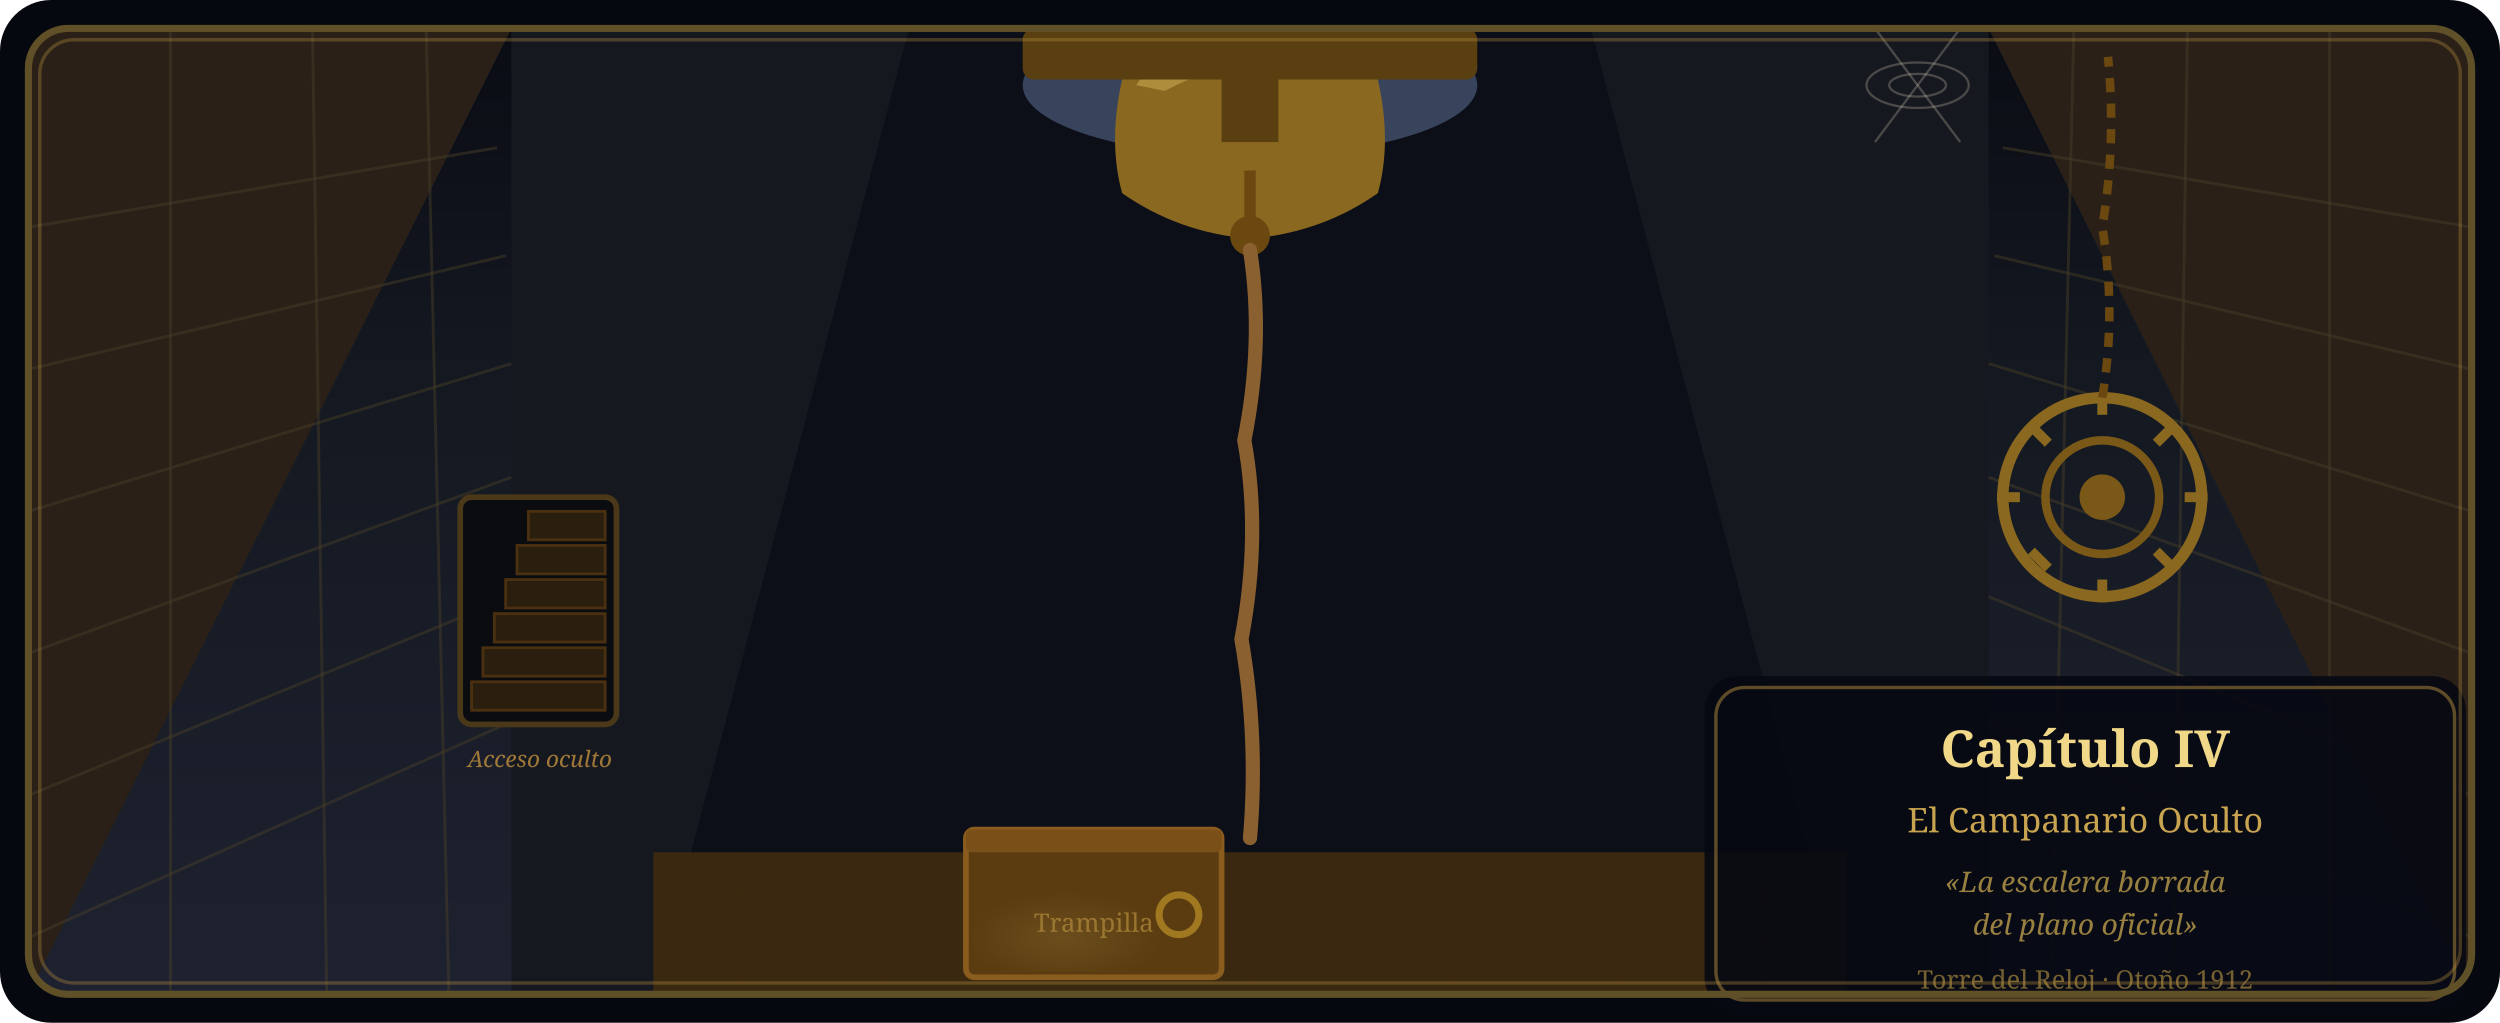
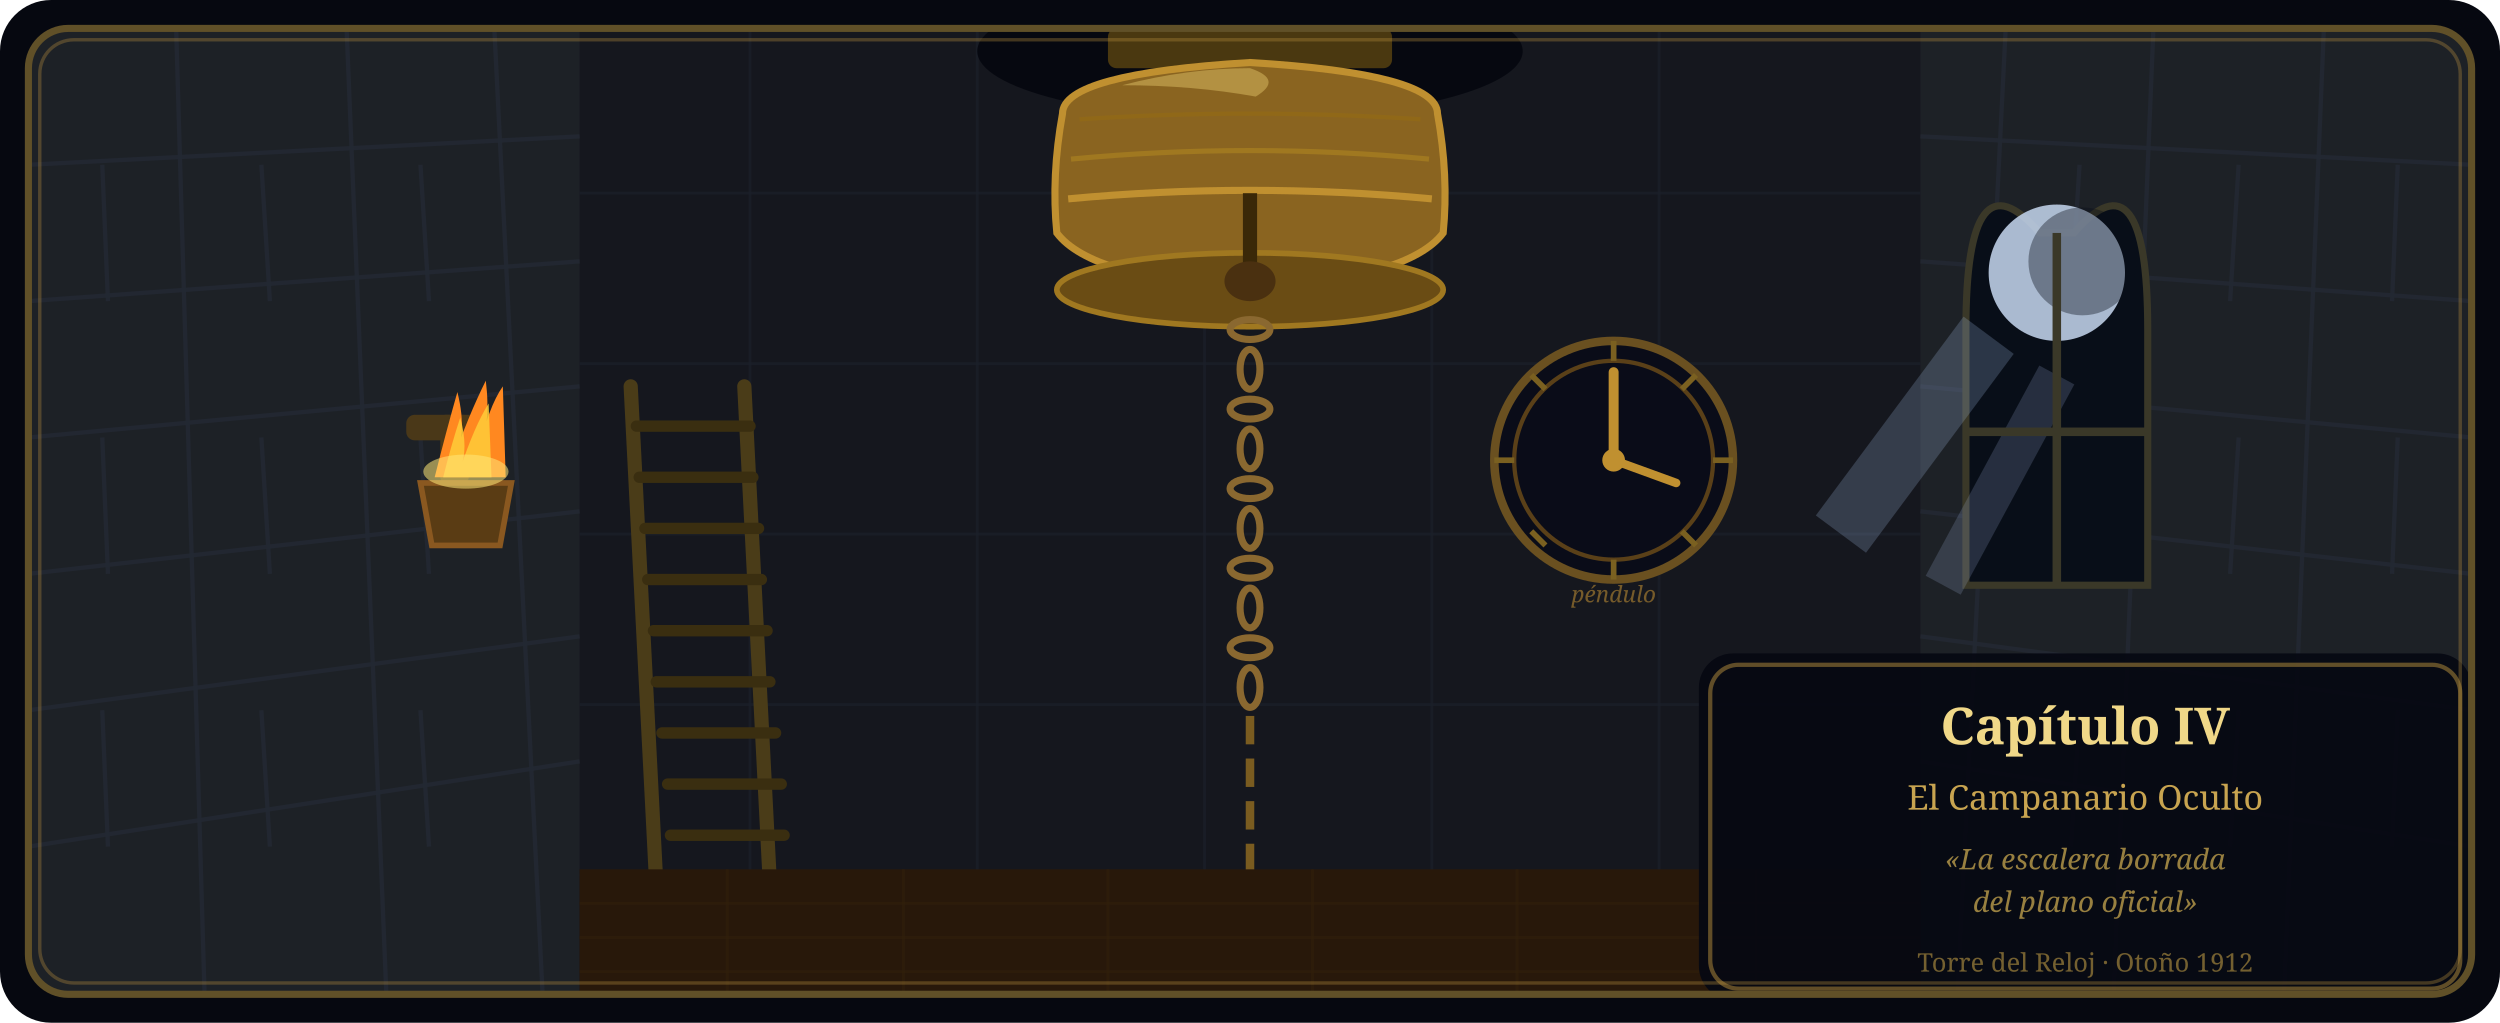
<svg xmlns="http://www.w3.org/2000/svg" viewBox="0 0 880 360" role="img" aria-label="Capitulo IV - El Campanario Oculto">
  <defs>
    <linearGradient id="shaft4" x1="0" y1="0" x2="0" y2="1">
-       <stop offset="0%" stop-color="#0a0c14" />
-       <stop offset="35%" stop-color="#141820" />
-       <stop offset="100%" stop-color="#1e2230" />
+       <stop offset="0%" stop-color="#080a12" />
+       <stop offset="40%" stop-color="#12161e" />
+       <stop offset="100%" stop-color="#1c2028" />
    </linearGradient>
-     <radialGradient id="bellglow" cx="50%" cy="18%" r="42%">
-       <stop offset="0%" stop-color="#c09030" stop-opacity="0.65" />
+     <radialGradient id="bellglow4" cx="50%" cy="14%" r="38%">
+       <stop offset="0%" stop-color="#c09030" stop-opacity="0.72" />
      <stop offset="100%" stop-color="#c09030" stop-opacity="0" />
    </radialGradient>
-     <radialGradient id="trapdoor" cx="38%" cy="70%" r="40%">
-       <stop offset="0%" stop-color="rgba(150,120,60,0.3)" />
-       <stop offset="100%" stop-color="rgba(150,120,60,0)" />
+     <radialGradient id="torch4" cx="18%" cy="46%" r="38%">
+       <stop offset="0%" stop-color="#ff9030" stop-opacity="0.72" />
+       <stop offset="100%" stop-color="#ff9030" stop-opacity="0" />
+     </radialGradient>
+     <radialGradient id="moon4" cx="84%" cy="34%" r="28%">
+       <stop offset="0%" stop-color="#a8c8f0" stop-opacity="0.5" />
+       <stop offset="100%" stop-color="#a8c8f0" stop-opacity="0" />
    </radialGradient>
    <clipPath id="cc4">
      <rect x="10" y="10" width="860" height="340" rx="15" />
    </clipPath>
  </defs>
  <rect width="880" height="360" rx="18" fill="#060810" />
  <rect x="10" y="10" width="860" height="340" rx="14" fill="url(#shaft4)" />
-   <ellipse cx="440" cy="62" rx="180" ry="120" fill="url(#bellglow)" clip-path="url(#cc4)" />
-   <path d="M10,350 L180,10 L10,10 Z" fill="#2a2018" clip-path="url(#cc4)" />
-   <path d="M870,350 L700,10 L870,10 Z" fill="#2a2018" clip-path="url(#cc4)" />
-   <rect x="180" y="10" width="520" height="340" fill="#161820" clip-path="url(#cc4)" />
-   <g stroke="rgba(70,60,40,0.5)" stroke-width="1" clip-path="url(#cc4)">
-     <line x1="10" y1="80" x2="175" y2="52" />
-     <line x1="10" y1="130" x2="178" y2="90" />
-     <line x1="10" y1="180" x2="180" y2="128" />
-     <line x1="10" y1="230" x2="180" y2="168" />
-     <line x1="10" y1="280" x2="180" y2="210" />
-     <line x1="10" y1="330" x2="180" y2="254" />
-     <line x1="60" y1="10" x2="60" y2="350" />
-     <line x1="110" y1="10" x2="115" y2="350" />
-     <line x1="150" y1="10" x2="158" y2="350" />
-     <line x1="870" y1="80" x2="705" y2="52" />
-     <line x1="870" y1="130" x2="702" y2="90" />
-     <line x1="870" y1="180" x2="700" y2="128" />
-     <line x1="870" y1="230" x2="700" y2="168" />
-     <line x1="870" y1="280" x2="700" y2="210" />
-     <line x1="870" y1="330" x2="700" y2="254" />
-     <line x1="820" y1="10" x2="820" y2="350" />
-     <line x1="770" y1="10" x2="765" y2="350" />
-     <line x1="730" y1="10" x2="722" y2="350" />
+   <ellipse cx="440" cy="55" rx="195" ry="135" fill="url(#bellglow4)" clip-path="url(#cc4)" />
+   <rect x="10" y="10" width="860" height="340" rx="14" fill="url(#torch4)" clip-path="url(#cc4)" />
+   <rect x="10" y="10" width="860" height="340" rx="14" fill="url(#moon4)" clip-path="url(#cc4)" />
+   <polygon points="10,10 204,10 296,350 10,350" fill="#1d2126" clip-path="url(#cc4)" />
+   <polygon points="870,10 676,10 584,350 870,350" fill="#1d2126" clip-path="url(#cc4)" />
+   <rect x="204" y="10" width="472" height="340" fill="#15171e" clip-path="url(#cc4)" />
+   <g stroke="rgba(35,40,50,0.9)" stroke-width="1.5" fill="none" clip-path="url(#cc4)">
+     <line x1="10" y1="58" x2="204" y2="48" />
+     <line x1="10" y1="106" x2="204" y2="92" />
+     <line x1="10" y1="154" x2="204" y2="136" />
+     <line x1="10" y1="202" x2="204" y2="180" />
+     <line x1="10" y1="250" x2="204" y2="224" />
+     <line x1="10" y1="298" x2="204" y2="268" />
+     <line x1="62" y1="10" x2="72" y2="350" />
+     <line x1="122" y1="10" x2="136" y2="350" />
+     <line x1="174" y1="10" x2="191" y2="350" />
+     <line x1="36" y1="58" x2="38" y2="106" />
+     <line x1="92" y1="58" x2="95" y2="106" />
+     <line x1="148" y1="58" x2="151" y2="106" />
+     <line x1="36" y1="154" x2="38" y2="202" />
+     <line x1="92" y1="154" x2="95" y2="202" />
+     <line x1="148" y1="154" x2="151" y2="202" />
+     <line x1="36" y1="250" x2="38" y2="298" />
+     <line x1="92" y1="250" x2="95" y2="298" />
+     <line x1="148" y1="250" x2="151" y2="298" />
  </g>
-   <path d="M320,10 L560,10 L650,350 L230,350 Z" fill="#0c0e18" clip-path="url(#cc4)" />
-   <ellipse cx="440" cy="30" rx="80" ry="25" fill="rgba(100,120,160,0.5)" clip-path="url(#cc4)" />
+   <g stroke="rgba(35,40,50,0.9)" stroke-width="1.5" fill="none" clip-path="url(#cc4)">
+     <line x1="870" y1="58" x2="676" y2="48" />
+     <line x1="870" y1="106" x2="676" y2="92" />
+     <line x1="870" y1="154" x2="676" y2="136" />
+     <line x1="870" y1="202" x2="676" y2="180" />
+     <line x1="870" y1="250" x2="676" y2="224" />
+     <line x1="870" y1="298" x2="676" y2="268" />
+     <line x1="818" y1="10" x2="804" y2="350" />
+     <line x1="758" y1="10" x2="744" y2="350" />
+     <line x1="706" y1="10" x2="689" y2="350" />
+     <line x1="844" y1="58" x2="842" y2="106" />
+     <line x1="788" y1="58" x2="785" y2="106" />
+     <line x1="732" y1="58" x2="729" y2="106" />
+     <line x1="844" y1="154" x2="842" y2="202" />
+     <line x1="788" y1="154" x2="785" y2="202" />
+     <line x1="732" y1="154" x2="729" y2="202" />
+     <line x1="844" y1="250" x2="842" y2="298" />
+     <line x1="788" y1="250" x2="785" y2="298" />
+     <line x1="732" y1="250" x2="729" y2="298" />
+   </g>
+   <g stroke="rgba(28,32,42,0.7)" stroke-width="1" fill="none" clip-path="url(#cc4)">
+     <line x1="204" y1="68" x2="676" y2="68" />
+     <line x1="204" y1="128" x2="676" y2="128" />
+     <line x1="204" y1="188" x2="676" y2="188" />
+     <line x1="204" y1="248" x2="676" y2="248" />
+     <line x1="204" y1="308" x2="676" y2="308" />
+     <line x1="264" y1="10" x2="264" y2="350" />
+     <line x1="344" y1="10" x2="344" y2="350" />
+     <line x1="424" y1="10" x2="424" y2="350" />
+     <line x1="504" y1="10" x2="504" y2="350" />
+     <line x1="584" y1="10" x2="584" y2="350" />
+   </g>
+   <ellipse cx="440" cy="18" rx="96" ry="24" fill="#060810" clip-path="url(#cc4)" />
  <g clip-path="url(#cc4)">
-     <path d="M395,28 Q400,16 440,14 Q480,16 485,28 Q490,50 485,68 Q465,82 440,84 Q415,82 395,68 Q390,50 395,28 Z" fill="#8a6820" />
-     <path d="M400,30 Q405,20 440,18 Q455,20 465,28 Q455,24 440,22 Q425,24 410,32 Z" fill="rgba(255,230,130,0.3)" />
-     <line x1="440" y1="60" x2="440" y2="80" stroke="#6a4810" stroke-width="4" />
-     <circle cx="440" cy="83" r="7" fill="#6a4810" />
-     <rect x="360" y="10" width="160" height="18" rx="4" fill="#5a4010" />
-     <rect x="430" y="10" width="20" height="40" fill="#5a4010" />
-   </g>
-   <path d="M440,88 Q445,120 438,155 Q444,188 437,225 Q443,260 440,295" fill="none" stroke="#8a6030" stroke-width="5" stroke-linecap="round" clip-path="url(#cc4)" />
-   <g clip-path="url(#cc4)">
-     <rect x="230" y="300" width="420" height="50" fill="#3a2810" />
-     <g stroke="rgba(60,40,15,0.5)" stroke-width="1">
-       <line x1="230" y1="315" x2="650" y2="315" />
-       <line x1="230" y1="330" x2="650" y2="330" />
-       <line x1="260" y1="300" x2="260" y2="350" />
-       <line x1="310" y1="300" x2="310" y2="350" />
-       <line x1="370" y1="300" x2="370" y2="350" />
-       <line x1="440" y1="300" x2="440" y2="350" />
-       <line x1="510" y1="300" x2="510" y2="350" />
-       <line x1="570" y1="300" x2="570" y2="350" />
-       <line x1="620" y1="300" x2="620" y2="350" />
+     <rect x="390" y="10" width="100" height="14" rx="3" fill="#4a3810" />
+     <rect x="424" y="10" width="32" height="32" fill="#4a3810" />
+     <path d="M374,40 Q374,26 440,22 Q506,26 506,40 Q510,62 508,82 Q496,98 440,102 Q384,98 372,82 Q370,62 374,40 Z" fill="#8a6420" stroke="#c09030" stroke-width="2.5" />
+     <ellipse cx="440" cy="102" rx="68" ry="13" fill="#6a4c14" stroke="#a07820" stroke-width="2" />
+     <path d="M376,70 Q440,64 504,70" fill="none" stroke="#c09030" stroke-width="2.5" />
+     <path d="M377,56 Q440,50 503,56" fill="none" stroke="#a07820" stroke-width="1.8" />
+     <path d="M380,42 Q440,38 500,42" fill="none" stroke="#906818" stroke-width="1.5" />
+     <path d="M395,30 Q418,24 440,24 Q452,28 442,34 Q420,30 395,30 Z" fill="rgba(255,230,130,0.35)" />
+     <line x1="440" y1="68" x2="440" y2="98" stroke="#3a2808" stroke-width="5" />
+     <ellipse cx="440" cy="99" rx="9" ry="7" fill="#4a3010" />
+     <g fill="none" stroke="#8a6830" stroke-width="2.5" clip-path="url(#cc4)">
+       <ellipse cx="440" cy="116" rx="7" ry="3.5" />
+       <ellipse cx="440" cy="130" rx="3.5" ry="7" />
+       <ellipse cx="440" cy="144" rx="7" ry="3.5" />
+       <ellipse cx="440" cy="158" rx="3.5" ry="7" />
+       <ellipse cx="440" cy="172" rx="7" ry="3.5" />
+       <ellipse cx="440" cy="186" rx="3.5" ry="7" />
+       <ellipse cx="440" cy="200" rx="7" ry="3.5" />
+       <ellipse cx="440" cy="214" rx="3.5" ry="7" />
+       <ellipse cx="440" cy="228" rx="7" ry="3.5" />
+       <ellipse cx="440" cy="242" rx="3.5" ry="7" />
    </g>
+     <line x1="440" y1="252" x2="440" y2="312" stroke="#7a5c20" stroke-width="3" stroke-dasharray="10 5" />
  </g>
  <g clip-path="url(#cc4)">
-     <rect x="162" y="175" width="55" height="80" rx="4" fill="#0a0c10" stroke="#4a3818" stroke-width="2" />
-     <g fill="#2a1e0e" stroke="#4a3010" stroke-width="1">
-       <rect x="166" y="240" width="47" height="10" />
-       <rect x="170" y="228" width="43" height="10" />
-       <rect x="174" y="216" width="39" height="10" />
-       <rect x="178" y="204" width="35" height="10" />
-       <rect x="182" y="192" width="31" height="10" />
-       <rect x="186" y="180" width="27" height="10" />
-     </g>
-     <text x="190" y="270" font-size="8" font-family="Georgia,serif" fill="#a07838" text-anchor="middle" font-style="italic">Acceso oculto</text>
+     <line x1="222" y1="136" x2="233" y2="350" stroke="#4a3c18" stroke-width="5" stroke-linecap="round" />
+     <line x1="262" y1="136" x2="273" y2="350" stroke="#4a3c18" stroke-width="5" stroke-linecap="round" />
+     <line x1="224" y1="150" x2="264" y2="150" stroke="#3a2e10" stroke-width="4" stroke-linecap="round" />
+     <line x1="225" y1="168" x2="265" y2="168" stroke="#3a2e10" stroke-width="4" stroke-linecap="round" />
+     <line x1="227" y1="186" x2="267" y2="186" stroke="#3a2e10" stroke-width="4" stroke-linecap="round" />
+     <line x1="228" y1="204" x2="268" y2="204" stroke="#3a2e10" stroke-width="4" stroke-linecap="round" />
+     <line x1="230" y1="222" x2="270" y2="222" stroke="#3a2e10" stroke-width="4" stroke-linecap="round" />
+     <line x1="231" y1="240" x2="271" y2="240" stroke="#3a2e10" stroke-width="4" stroke-linecap="round" />
+     <line x1="233" y1="258" x2="273" y2="258" stroke="#3a2e10" stroke-width="4" stroke-linecap="round" />
+     <line x1="235" y1="276" x2="275" y2="276" stroke="#3a2e10" stroke-width="4" stroke-linecap="round" />
+     <line x1="236" y1="294" x2="276" y2="294" stroke="#3a2e10" stroke-width="4" stroke-linecap="round" />
+     <line x1="238" y1="312" x2="278" y2="312" stroke="#3a2e10" stroke-width="4" stroke-linecap="round" />
+     <line x1="240" y1="330" x2="280" y2="330" stroke="#3a2e10" stroke-width="4" stroke-linecap="round" />
  </g>
  <g clip-path="url(#cc4)">
-     <rect x="340" y="292" width="90" height="52" rx="3" fill="#5a3c10" stroke="#8a5c1e" stroke-width="2" />
-     <rect x="340" y="292" width="90" height="8" rx="2" fill="#7a5018" />
-     <circle cx="415" cy="322" r="7" fill="none" stroke="#a07820" stroke-width="2.5" />
-     <rect x="342" y="302" width="86" height="40" fill="url(#trapdoor)" />
-     <text x="385" y="328" font-size="9" font-family="Georgia,serif" fill="rgba(180,140,60,0.7)" text-anchor="middle">Trampilla</text>
+     <rect x="143" y="146" width="34" height="9" rx="3" fill="#4a3818" />
+     <rect x="155" y="146" width="10" height="24" rx="2" fill="#4a3818" />
+     <path d="M148,170 L180,170 L176,192 L152,192 Z" fill="#5a3c14" stroke="#8a5820" stroke-width="2" />
+     <path d="M153,168 Q157,152 161,138 Q165,154 159,163 Q165,146 171,134 Q173,150 168,160 Q172,143 177,136 L178,168 Z" fill="#ff8820" />
+     <path d="M156,168 Q159,156 162,147 Q165,158 162,165 Q167,150 172,142 L173,168 Z" fill="#ffcc38" opacity="0.85" />
+     <ellipse cx="164" cy="166" rx="15" ry="6" fill="#ffe878" opacity="0.55" />
  </g>
  <g clip-path="url(#cc4)">
-     <circle cx="740" cy="175" r="35" fill="none" stroke="#8a6820" stroke-width="4" />
-     <circle cx="740" cy="175" r="20" fill="none" stroke="#7a5818" stroke-width="3" />
-     <circle cx="740" cy="175" r="8" fill="#7a5818" />
-     <g stroke="#8a6820" stroke-width="3.5">
-       <line x1="740" y1="138" x2="740" y2="146" />
-       <line x1="740" y1="204" x2="740" y2="212" />
-       <line x1="703" y1="175" x2="711" y2="175" />
-       <line x1="769" y1="175" x2="777" y2="175" />
-       <line x1="715" y1="150" x2="721" y2="156" />
-       <line x1="759" y1="194" x2="765" y2="200" />
-       <line x1="765" y1="150" x2="759" y2="156" />
-       <line x1="715" y1="194" x2="721" y2="200" />
+     <path d="M718,82 Q692,52 692,116 L692,206 L756,206 L756,116 Q756,52 730,82 Z" fill="#080e18" stroke="#3a3828" stroke-width="2.5" />
+     <circle cx="724" cy="96" r="24" fill="#c0d0e8" opacity="0.88" />
+     <circle cx="733" cy="92" r="19" fill="#080e18" opacity="0.38" />
+     <path d="M700,118 L648,188" fill="none" stroke="rgba(172,196,238,0.22)" stroke-width="22" />
+     <path d="M724,132 L684,206" fill="none" stroke="rgba(172,196,238,0.18)" stroke-width="14" />
+     <line x1="724" y1="82" x2="724" y2="206" stroke="#3a3828" stroke-width="3" />
+     <line x1="692" y1="152" x2="756" y2="152" stroke="#3a3828" stroke-width="3" />
+   </g>
+   <g clip-path="url(#cc4)">
+     <circle cx="568" cy="162" r="42" fill="#0a0c18" stroke="#6a5020" stroke-width="3" />
+     <circle cx="568" cy="162" r="35" fill="none" stroke="#5a4018" stroke-width="1.5" />
+     <g stroke="#7a6020" stroke-width="2">
+       <line x1="568" y1="120" x2="568" y2="127" />
+       <line x1="568" y1="197" x2="568" y2="204" />
+       <line x1="526" y1="162" x2="533" y2="162" />
+       <line x1="603" y1="162" x2="610" y2="162" />
+       <line x1="539" y1="132" x2="544" y2="137" />
+       <line x1="592" y1="187" x2="597" y2="192" />
+       <line x1="597" y1="132" x2="592" y2="137" />
+       <line x1="539" y1="187" x2="544" y2="192" />
    </g>
-     <path d="M740,140 Q745,110 740,80 Q745,50 742,20" fill="none" stroke="#6a4810" stroke-width="3" stroke-dasharray="5 4" />
+     <line x1="568" y1="162" x2="568" y2="131" stroke="#c09030" stroke-width="3.5" stroke-linecap="round" />
+     <line x1="568" y1="162" x2="590" y2="170" stroke="#c09030" stroke-width="3" stroke-linecap="round" />
+     <circle cx="568" cy="162" r="4" fill="#c09030" />
+     <text x="568" y="212" font-size="8" font-family="Georgia,serif" fill="rgba(160,120,48,0.7)" text-anchor="middle" font-style="italic">péndulo</text>
  </g>
-   <g stroke="rgba(200,190,170,0.3)" stroke-width="0.8" clip-path="url(#cc4)">
-     <line x1="660" y1="10" x2="690" y2="50" />
-     <line x1="690" y1="10" x2="660" y2="50" />
-     <ellipse cx="675" cy="30" rx="18" ry="8" fill="none" />
-     <ellipse cx="675" cy="30" rx="10" ry="4" fill="none" />
+   <g clip-path="url(#cc4)">
+     <rect x="322" y="308" width="136" height="44" rx="4" fill="#4a3414" stroke="#7a5420" stroke-width="2.5" />
+     <rect x="322" y="308" width="136" height="10" rx="3" fill="#6a4c1c" />
+     <line x1="324" y1="322" x2="456" y2="322" stroke="rgba(80,55,20,0.5)" stroke-width="1" />
+     <line x1="324" y1="334" x2="456" y2="334" stroke="rgba(80,55,20,0.5)" stroke-width="1" />
+     <line x1="324" y1="346" x2="456" y2="346" stroke="rgba(80,55,20,0.5)" stroke-width="1" />
+     <rect x="330" y="310" width="26" height="9" rx="2" fill="#3a3030" />
+     <rect x="333" y="312" width="4" height="5" rx="1" fill="#585050" />
+     <rect x="424" y="310" width="26" height="9" rx="2" fill="#3a3030" />
+     <rect x="442" y="312" width="4" height="5" rx="1" fill="#585050" />
+     <circle cx="390" cy="330" r="6" fill="#0c0808" stroke="#7a5820" stroke-width="1.5" />
+     <rect x="387" y="333" width="7" height="9" rx="1" fill="#0c0808" stroke="#7a5820" stroke-width="1" />
+     <circle cx="390" cy="346" r="6" fill="none" stroke="#5a4020" stroke-width="2.5" />
  </g>
-   <rect x="600" y="238" width="268" height="118" rx="12" fill="rgba(6,8,18,0.9)" />
-   <rect x="604" y="242" width="260" height="110" rx="10" fill="none" stroke="rgba(180,140,60,0.5)" stroke-width="1.2" />
-   <text x="734" y="270" font-size="18" font-family="Georgia,serif" fill="#f0d888" font-weight="700" text-anchor="middle">Capítulo IV</text>
-   <text x="734" y="293" font-size="12" font-family="Georgia,serif" fill="#c8a450" text-anchor="middle">El Campanario Oculto</text>
-   <text x="734" y="314" font-size="10" font-family="Georgia,serif" fill="#988040" text-anchor="middle" font-style="italic">«La escalera borrada</text>
-   <text x="734" y="329" font-size="10" font-family="Georgia,serif" fill="#988040" text-anchor="middle" font-style="italic">del plano oficial»</text>
-   <text x="734" y="348" font-size="9" font-family="Georgia,serif" fill="#746030" text-anchor="middle">Torre del Reloj · Otoño 1912</text>
+   <rect x="204" y="306" width="472" height="44" fill="#28180a" clip-path="url(#cc4)" />
+   <g stroke="rgba(48,32,12,0.65)" stroke-width="1" clip-path="url(#cc4)" fill="none">
+     <line x1="204" y1="318" x2="676" y2="318" />
+     <line x1="204" y1="330" x2="676" y2="330" />
+     <line x1="204" y1="342" x2="676" y2="342" />
+     <line x1="256" y1="306" x2="256" y2="350" />
+     <line x1="318" y1="306" x2="318" y2="350" />
+     <line x1="390" y1="306" x2="390" y2="350" />
+     <line x1="462" y1="306" x2="462" y2="350" />
+     <line x1="534" y1="306" x2="534" y2="350" />
+     <line x1="618" y1="306" x2="618" y2="350" />
+   </g>
+   <rect x="598" y="230" width="272" height="122" rx="12" fill="rgba(6,8,18,0.92)" />
+   <rect x="602" y="234" width="264" height="114" rx="10" fill="none" stroke="rgba(180,140,60,0.52)" stroke-width="1.5" />
+   <text x="734" y="262" font-size="18" font-family="Georgia,serif" fill="#f0d888" font-weight="700" text-anchor="middle">Capítulo IV</text>
+   <text x="734" y="285" font-size="12" font-family="Georgia,serif" fill="#c8a450" text-anchor="middle">El Campanario Oculto</text>
+   <text x="734" y="306" font-size="10" font-family="Georgia,serif" fill="#988040" text-anchor="middle" font-style="italic">«La escalera borrada</text>
+   <text x="734" y="321" font-size="10" font-family="Georgia,serif" fill="#988040" text-anchor="middle" font-style="italic">del plano oficial»</text>
+   <text x="734" y="342" font-size="9" font-family="Georgia,serif" fill="#746030" text-anchor="middle">Torre del Reloj · Otoño 1912</text>
  <rect x="10" y="10" width="860" height="340" rx="14" fill="none" stroke="#605028" stroke-width="2.5" />
  <rect x="14" y="14" width="852" height="332" rx="12" fill="none" stroke="rgba(180,140,60,0.35)" stroke-width="1.2" />
</svg>
